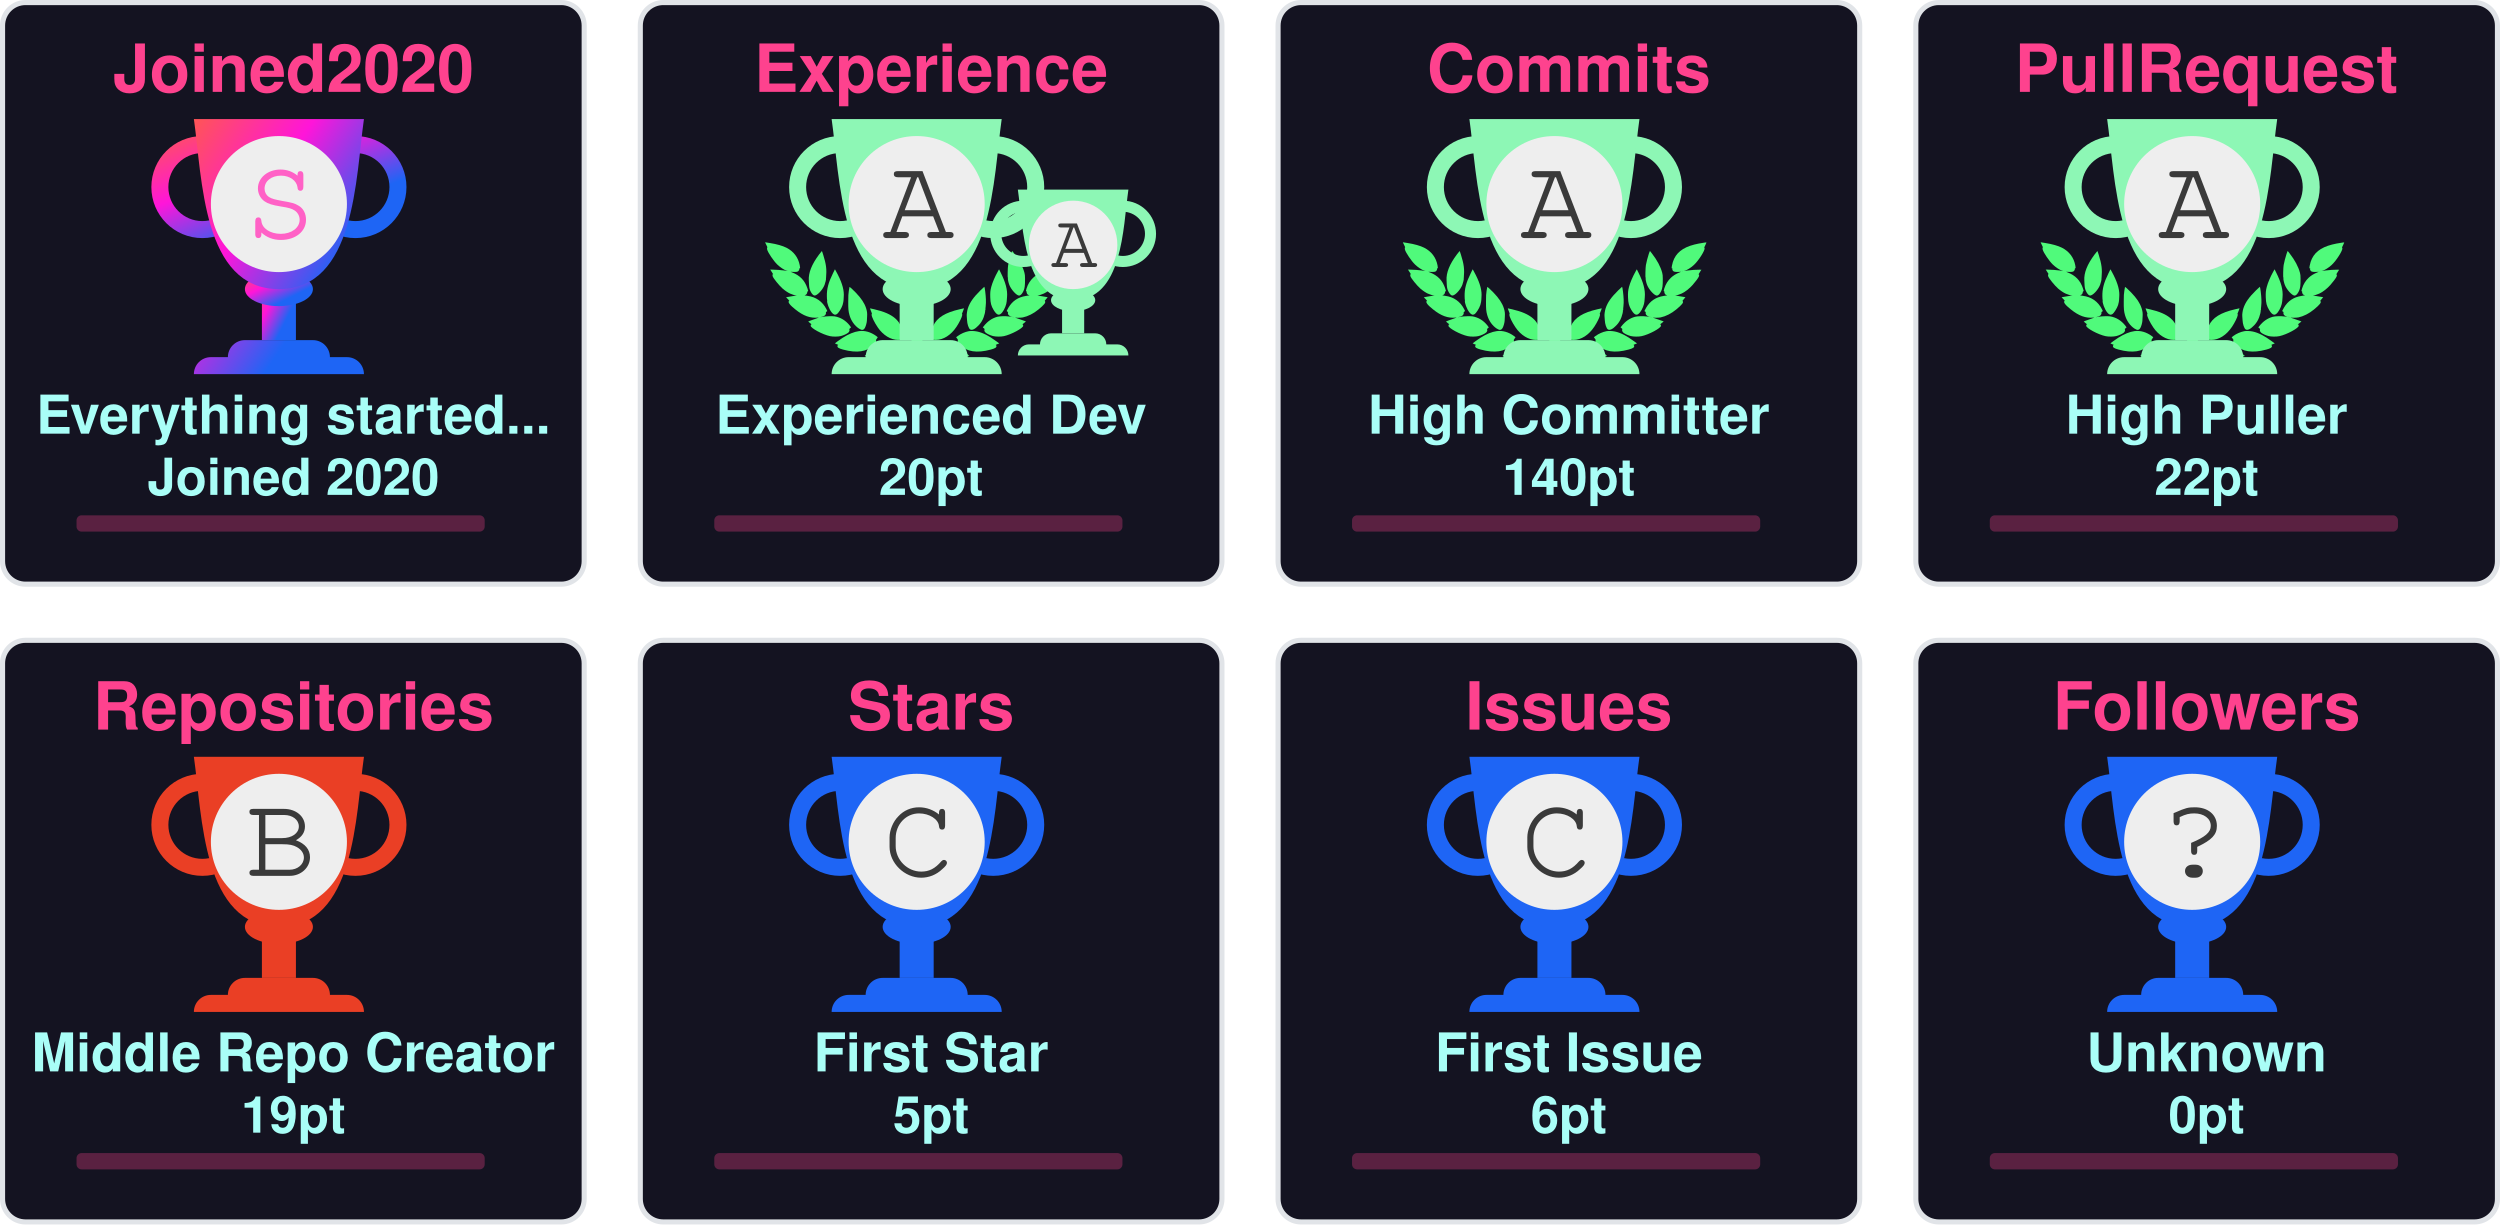
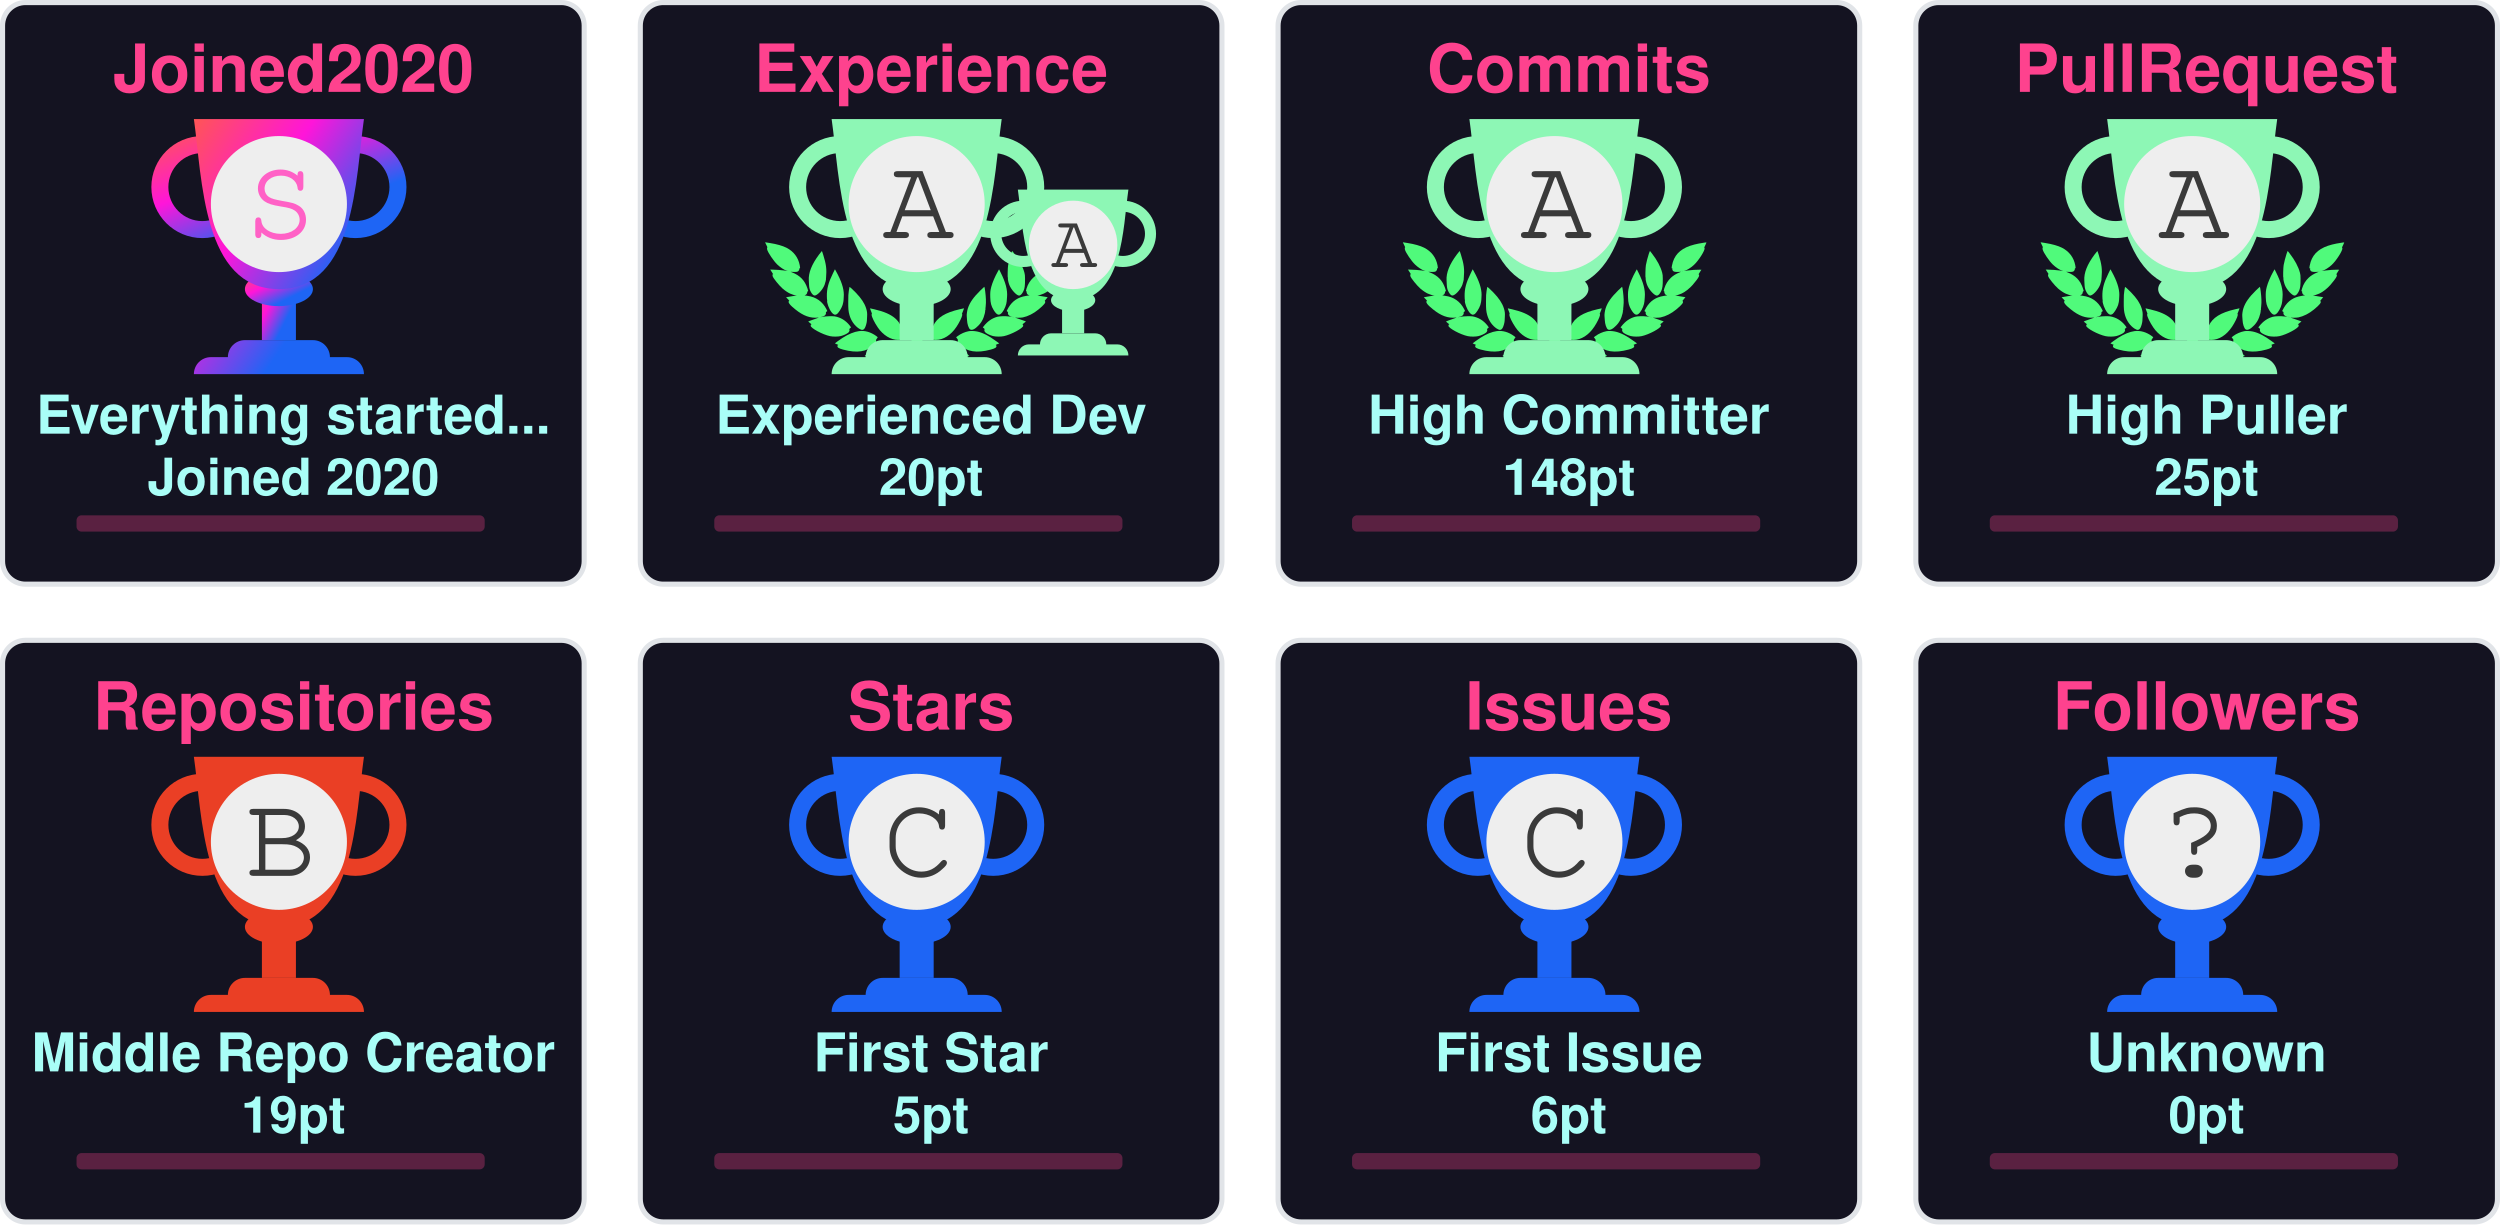
<svg xmlns="http://www.w3.org/2000/svg" width="490" height="240" viewBox="0 0 490 240" fill="none">
  <svg x="0" y="0" width="115" height="115" viewBox="0 0 115 115" fill="none">
    <rect x="0.5" y="0.5" rx="4.5" width="114" height="114" stroke="#e1e4e8" fill="#141321" stroke-opacity="1" fill-opacity="1" />
    <defs>
      <linearGradient id="SECRET" gradientTransform="rotate(45)">
        <stop offset="0%" stop-color="#ff5555" />
        <stop offset="50%" stop-color="#ff15d9" />
        <stop offset="100%" stop-color="#1E65F5" />
      </linearGradient>
    </defs>
    <svg x="28" y="20" width="100" height="100" viewBox="0 0 30 30" fill="url(#SECRET)">
      <path d="M7 10h2v4H7v-4z" />
      <path d="M10 11c0 .552-.895 1-2 1s-2-.448-2-1 .895-1 2-1 2 .448 2 1z" />
      <path fill-rule="evenodd" d="M12.5 3a2 2 0 1 0 0 4 2 2 0 0 0 0-4zm-3 2a3 3 0 1 1 6 0 3 3 0 0 1-6 0zm-6-2a2 2 0 1 0 0 4 2 2 0 0 0 0-4zm-3 2a3 3 0 1 1 6 0 3 3 0 0 1-6 0z" />
      <path d="M3 1h10c-.495 3.467-.5 10-5 10S3.495 4.467 3 1zm0 15a1 1 0 0 1 1-1h8a1 1 0 0 1 1 1H3zm2-1a1 1 0 0 1 1-1h4a1 1 0 0 1 1 1H5z" />
      <circle cx="8" cy="6" r="4" fill="#EEEEEE" />
      <text x="6" y="8" font-family="Courier, Monospace" font-size="7" fill="#ff61c6">S</text>
    </svg>
    <text x="50%" y="18" text-anchor="middle" font-family="Segoe UI,Helvetica,Arial,sans-serif,Apple Color Emoji,Segoe UI Emoji" font-weight="bold" font-size="13" fill="#fe428e">Joined2020</text>
    <text x="50%" y="85" text-anchor="middle" font-family="Segoe UI,Helvetica,Arial,sans-serif,Apple Color Emoji,Segoe UI Emoji" font-weight="bold" font-size="10.5" fill="#a9fef7">Everything started...</text>
    <text x="50%" y="97" text-anchor="middle" font-family="Segoe UI,Helvetica,Arial,sans-serif,Apple Color Emoji,Segoe UI Emoji" font-weight="bold" font-size="10" fill="#a9fef7">Joined 2020</text>
    <style>
    @keyframes Joined2020RankAnimation {
      from {
        width: 0px;
      }
      to {
        width: 80px;
      }
    }
    #Joined2020-rank-progress{
      animation: Joined2020RankAnimation 1s forwards ease-in-out;
    }
    </style>
    <rect x="15" y="101" rx="1" width="80" height="3.2" opacity="0.3" fill="#fe428e" />
    <rect id="Joined2020-rank-progress" x="15" y="101" rx="1" height="3.2" fill="#fe428e" />
  </svg>
  <svg x="125" y="0" width="115" height="115" viewBox="0 0 115 115" fill="none">
    <rect x="0.5" y="0.5" rx="4.5" width="114" height="114" stroke="#e1e4e8" fill="#141321" stroke-opacity="1" fill-opacity="1" />
    <svg width="90pt" height="90pt" viewBox="0 0 100 100" preserveAspectRatio="xMidYMid meet">
      <g transform="translate(20,60) scale(0.004,-0.004)" fill="#50fa7b" stroke="none">
        <path d="M200 5103 c0 -2 18 -40 41 -84 47 -95 62 -132 50 -125 -15 10 -18 -39 -6 -87 31 -121 265 -468 412 -608 124 -119 281 -222 383 -251 36 -10 49 -16 30 -13 -19 3 -78 12 -130 20 -117 17 -353 35 -477 35 l-93 0 53 -82 c72 -112 72 -112 59 -104 -18 11 -26 -41 -13 -84 25 -84 261 -376 404 -502 95 -83 222 -168 304 -205 98 -43 194 -73 242 -74 l46 -1 -45 -8 c-25 -5 -124 -21 -220 -36 -96 -15 -177 -29 -180 -31 -2 -2 0 -7 5 -11 27 -19 138 -144 123 -139 -18 6 -28 -10 -28 -47 0 -38 53 -108 141 -187 349 -313 631 -450 939 -453 63 0 131 2 150 7 19 4 -35 -17 -120 -46 -236 -82 -310 -110 -310 -117 0 -3 29 -28 65 -54 55 -40 102 -84 67 -62 -13 8 -32 -24 -32 -54 0 -99 486 -361 790 -426 125 -27 327 -25 444 4 113 28 261 98 309 145 39 40 56 92 38 124 -8 17 -4 24 29 49 22 16 40 32 40 36 0 4 -26 40 -58 80 -162 203 -368 328 -608 369 -89 15 -368 6 -474 -15 -131 -26 -147 -26 -59 -3 51 13 102 34 122 50 38 29 61 84 51 123 -5 18 1 26 25 39 17 8 31 19 31 23 0 4 -16 38 -35 75 -163 317 -424 501 -781 548 -113 15 -127 19 -91 30 51 14 84 58 89 118 1 20 9 33 20 37 23 7 23 6 -12 114 -108 329 -305 534 -640 662 -41 15 -59 25 -40 21 19 -5 82 -8 140 -8 81 0 113 4 142 18 39 20 73 76 65 107 -3 12 2 20 14 23 23 6 23 21 4 124 -61 320 -249 568 -544 718 -157 79 -394 147 -666 190 -88 13 -170 26 -182 29 -13 2 -23 2 -23 -1z" />
        <path d="M12550 5099 c-232 -36 -334 -55 -445 -84 -484 -122 -761 -346 -880 -712 -26 -79 -57 -242 -48 -255 2 -5 14 -8 26 -9 12 0 16 -3 10 -6 -17 -6 -16 -38 2 -72 25 -49 75 -66 200 -66 61 0 124 4 140 8 17 5 -13 -9 -66 -31 -136 -55 -250 -126 -341 -211 -128 -120 -217 -263 -272 -439 -32 -101 -32 -110 -3 -122 12 -5 17 -9 11 -9 -8 -1 -9 -12 -5 -34 15 -66 41 -95 94 -107 31 -7 31 -7 7 -12 -14 -3 -72 -13 -130 -22 -322 -51 -553 -206 -714 -479 -25 -42 -52 -92 -60 -111 -14 -33 -14 -33 23 -54 20 -12 31 -22 26 -22 -15 0 -17 -39 -4 -78 14 -42 76 -88 130 -97 22 -4 39 -9 36 -11 -2 -2 -55 3 -118 12 -154 22 -395 15 -494 -13 -216 -62 -391 -184 -545 -380 l-41 -52 40 -32 c34 -27 39 -35 30 -51 -17 -33 -1 -85 38 -125 48 -47 196 -117 309 -145 117 -29 319 -31 444 -4 300 64 790 328 790 425 0 29 -18 63 -31 56 -5 -4 -9 -4 -9 -2 0 3 34 29 75 59 41 29 75 56 75 59 0 3 -21 13 -47 22 -349 120 -422 146 -388 140 59 -12 241 -8 310 6 208 43 437 158 636 322 241 199 314 293 265 342 -13 12 -6 24 51 86 36 40 64 73 62 75 -4 2 -107 20 -359 60 -70 12 -77 14 -39 15 48 1 144 31 241 74 139 62 318 202 451 352 104 117 225 279 249 333 21 47 21 99 0 94 -16 -3 -10 9 58 116 l50 77 -72 3 c-91 4 -362 -14 -488 -33 -179 -26 -179 -26 -116 -9 93 26 244 120 365 230 193 174 467 605 443 696 -2 10 -8 15 -13 12 -12 -7 3 30 51 126 23 45 40 85 38 89 -2 4 -23 4 -48 0z m-933 -1185 c-3 -3 -12 -4 -19 -1 -8 3 -5 6 6 6 11 1 17 -2 13 -5z m-1290 -1860 c-3 -3 -12 -4 -19 -1 -8 3 -5 6 6 6 11 1 17 -2 13 -5z m40 -10 c-3 -3 -12 -4 -19 -1 -8 3 -5 6 6 6 11 1 17 -2 13 -5z" />
        <path d="M10242 4632 c-46 -140 -92 -319 -118 -457 -18 -94 -28 -519 -12 -509 4 3 5 -8 2 -25 -8 -40 21 -179 58 -274 75 -195 297 -437 400 -437 57 0 124 70 177 185 53 112 67 224 65 510 -1 120 -5 166 -23 233 -66 252 -206 515 -423 795 -39 51 -74 95 -77 99 -4 4 -26 -50 -49 -120z" />
        <path d="M2407 4612 c-305 -408 -443 -757 -422 -1067 3 -55 8 -140 10 -190 5 -113 30 -204 83 -293 44 -74 88 -118 128 -128 102 -26 339 218 422 433 34 87 67 235 58 258 -3 9 -1 39 5 68 5 28 10 117 10 197 1 155 -15 284 -57 455 -33 137 -117 405 -126 405 -5 0 -55 -62 -111 -138z" />
        <path d="M2970 3839 c-189 -385 -254 -632 -248 -941 2 -86 6 -151 10 -145 5 7 5 -2 2 -19 -19 -98 77 -354 181 -487 76 -96 141 -120 210 -77 70 43 195 240 239 375 20 63 46 197 40 207 -3 4 0 54 6 111 26 257 -51 553 -240 922 -42 83 -87 165 -98 184 l-21 35 -81 -165z" />
        <path d="M9711 3929 c-124 -219 -230 -466 -276 -642 -39 -151 -47 -234 -41 -426 7 -237 39 -357 136 -517 136 -225 233 -251 355 -97 94 121 171 313 181 453 2 36 8 111 13 167 26 288 -56 600 -266 1017 l-60 120 -42 -75z" />
        <path d="M3645 3278 c-2 -7 -14 -78 -27 -158 -19 -123 -22 -188 -23 -430 -2 -309 7 -401 50 -555 66 -232 204 -430 388 -552 120 -80 189 -70 245 34 36 69 74 205 78 283 1 30 5 109 9 175 9 135 -1 213 -41 339 -66 208 -198 406 -429 645 -147 152 -244 237 -250 219z" />
        <path d="M8994 3143 c-289 -284 -435 -492 -514 -732 -32 -100 -55 -261 -45 -330 3 -25 8 -91 10 -146 7 -168 66 -347 129 -387 77 -48 196 11 347 170 94 98 156 199 205 331 37 99 67 234 59 262 -4 11 -2 19 5 19 8 0 10 8 7 21 -3 11 1 77 10 147 10 89 13 172 9 277 -7 191 -48 515 -65 515 -3 0 -74 -66 -157 -147z" />
        <path d="M4501 2358 c52 -129 69 -179 59 -173 -6 4 -10 -12 -10 -42 0 -78 115 -313 252 -514 215 -317 529 -509 832 -509 124 0 166 27 180 112 1 11 8 23 15 27 10 7 11 27 2 98 -66 545 -401 836 -1164 1012 -97 23 -179 41 -182 41 -3 0 5 -24 16 -52z" />
        <path d="M8159 2375 c-609 -138 -940 -344 -1096 -683 -59 -127 -110 -377 -88 -429 5 -10 10 -29 12 -42 13 -75 59 -101 179 -101 316 0 625 196 854 543 110 165 222 395 228 465 3 40 2 53 -7 48 -11 -7 -3 15 53 153 28 68 31 81 19 80 -5 0 -74 -16 -154 -34z" />
        <path d="M4032 1479 c-193 -25 -435 -124 -667 -274 -108 -69 -314 -218 -315 -226 0 -4 28 -16 63 -29 66 -24 92 -40 65 -40 -10 0 -19 -12 -23 -30 -14 -65 45 -105 226 -154 572 -155 982 -93 1270 194 75 74 101 131 81 174 -9 21 -6 31 29 77 21 29 39 55 39 58 0 3 -25 24 -55 46 -229 167 -469 236 -713 204z" />
        <path d="M8513 1476 c-155 -30 -317 -101 -446 -196 l-67 -50 40 -54 c37 -49 40 -56 29 -80 -21 -46 4 -101 80 -176 288 -287 698 -349 1270 -194 180 49 240 89 226 153 -3 16 -14 31 -23 33 -9 2 18 18 61 35 l79 30 -126 92 c-304 223 -550 347 -780 395 -113 23 -257 28 -343 12z" />
        <path d="M6324 1249 c-48 -14 -120 -83 -139 -134 -13 -34 -16 -60 -11 -112 4 -37 6 -84 6 -103 -2 -95 62 -193 145 -220 138 -46 285 52 292 195 1 28 8 71 14 97 10 37 10 60 0 101 -31 139 -167 217 -307 176z" />
        <path d="M5255 1054 c-276 -46 -587 -227 -935 -541 l-54 -50 74 -23 c41 -13 67 -25 58 -27 -23 -6 -34 -48 -20 -78 16 -35 75 -61 188 -84 568 -115 968 -37 1250 243 69 69 110 130 114 171 5 42 0 66 -12 59 -12 -8 -12 -7 39 73 18 29 33 56 33 62 0 15 -49 46 -147 95 -207 104 -386 135 -588 100z" />
        <path d="M7249 1054 c-42 -7 -109 -25 -150 -40 -76 -27 -226 -101 -267 -133 l-24 -18 41 -66 c22 -37 36 -67 31 -67 -18 0 -11 -80 11 -121 11 -22 53 -73 92 -113 279 -282 682 -361 1251 -245 113 23 172 49 188 84 14 30 3 72 -20 77 -9 3 18 15 61 29 l78 24 -93 81 c-362 313 -622 460 -902 509 -106 18 -194 18 -297 -1z" />
      </g>
    </svg>
    <svg x="68" y="35" width="65" height="65" viewBox="0 0 30 30" fill="#8DF7B5">
      <path d="M7 10h2v4H7v-4z" />
      <path d="M10 11c0 .552-.895 1-2 1s-2-.448-2-1 .895-1 2-1 2 .448 2 1z" />
      <path fill-rule="evenodd" d="M12.5 3a2 2 0 1 0 0 4 2 2 0 0 0 0-4zm-3 2a3 3 0 1 1 6 0 3 3 0 0 1-6 0zm-6-2a2 2 0 1 0 0 4 2 2 0 0 0 0-4zm-3 2a3 3 0 1 1 6 0 3 3 0 0 1-6 0z" />
      <path d="M3 1h10c-.495 3.467-.5 10-5 10S3.495 4.467 3 1zm0 15a1 1 0 0 1 1-1h8a1 1 0 0 1 1 1H3zm2-1a1 1 0 0 1 1-1h4a1 1 0 0 1 1 1H5z" />
      <circle cx="8" cy="6" r="4" fill="#EEEEEE" />
      <text x="6" y="8" font-family="Courier, Monospace" font-size="7" fill="#3A3A3A">A</text>
    </svg>
    <defs>
      <linearGradient id="AA" gradientTransform="rotate(45)">
        <stop offset="0%" stop-color="#8DF7B5" />
        <stop offset="70%" stop-color="#8DF7B5" />
        <stop offset="100%" stop-color="#8DF7B5" />
      </linearGradient>
    </defs>
    <svg x="28" y="20" width="100" height="100" viewBox="0 0 30 30" fill="url(#AA)">
      <path d="M7 10h2v4H7v-4z" />
      <path d="M10 11c0 .552-.895 1-2 1s-2-.448-2-1 .895-1 2-1 2 .448 2 1z" />
      <path fill-rule="evenodd" d="M12.5 3a2 2 0 1 0 0 4 2 2 0 0 0 0-4zm-3 2a3 3 0 1 1 6 0 3 3 0 0 1-6 0zm-6-2a2 2 0 1 0 0 4 2 2 0 0 0 0-4zm-3 2a3 3 0 1 1 6 0 3 3 0 0 1-6 0z" />
      <path d="M3 1h10c-.495 3.467-.5 10-5 10S3.495 4.467 3 1zm0 15a1 1 0 0 1 1-1h8a1 1 0 0 1 1 1H3zm2-1a1 1 0 0 1 1-1h4a1 1 0 0 1 1 1H5z" />
      <circle cx="8" cy="6" r="4" fill="#EEEEEE" />
      <text x="6" y="8" font-family="Courier, Monospace" font-size="7" fill="#3A3A3A">A</text>
    </svg>
    <text x="50%" y="18" text-anchor="middle" font-family="Segoe UI,Helvetica,Arial,sans-serif,Apple Color Emoji,Segoe UI Emoji" font-weight="bold" font-size="13" fill="#fe428e">Experience</text>
    <text x="50%" y="85" text-anchor="middle" font-family="Segoe UI,Helvetica,Arial,sans-serif,Apple Color Emoji,Segoe UI Emoji" font-weight="bold" font-size="10.5" fill="#a9fef7">Experienced Dev</text>
    <text x="50%" y="97" text-anchor="middle" font-family="Segoe UI,Helvetica,Arial,sans-serif,Apple Color Emoji,Segoe UI Emoji" font-weight="bold" font-size="10" fill="#a9fef7">20pt</text>
    <style>
    @keyframes ExperienceRankAnimation {
      from {
        width: 0px;
      }
      to {
        width: 16px;
      }
    }
    #Experience-rank-progress{
      animation: ExperienceRankAnimation 1s forwards ease-in-out;
    }
    </style>
    <rect x="15" y="101" rx="1" width="80" height="3.2" opacity="0.3" fill="#fe428e" />
    <rect id="Experience-rank-progress" x="15" y="101" rx="1" height="3.2" fill="#fe428e" />
  </svg>
  <svg x="250" y="0" width="115" height="115" viewBox="0 0 115 115" fill="none">
    <rect x="0.5" y="0.5" rx="4.5" width="114" height="114" stroke="#e1e4e8" fill="#141321" stroke-opacity="1" fill-opacity="1" />
    <svg width="90pt" height="90pt" viewBox="0 0 100 100" preserveAspectRatio="xMidYMid meet">
      <g transform="translate(20,60) scale(0.004,-0.004)" fill="#50fa7b" stroke="none">
        <path d="M200 5103 c0 -2 18 -40 41 -84 47 -95 62 -132 50 -125 -15 10 -18 -39 -6 -87 31 -121 265 -468 412 -608 124 -119 281 -222 383 -251 36 -10 49 -16 30 -13 -19 3 -78 12 -130 20 -117 17 -353 35 -477 35 l-93 0 53 -82 c72 -112 72 -112 59 -104 -18 11 -26 -41 -13 -84 25 -84 261 -376 404 -502 95 -83 222 -168 304 -205 98 -43 194 -73 242 -74 l46 -1 -45 -8 c-25 -5 -124 -21 -220 -36 -96 -15 -177 -29 -180 -31 -2 -2 0 -7 5 -11 27 -19 138 -144 123 -139 -18 6 -28 -10 -28 -47 0 -38 53 -108 141 -187 349 -313 631 -450 939 -453 63 0 131 2 150 7 19 4 -35 -17 -120 -46 -236 -82 -310 -110 -310 -117 0 -3 29 -28 65 -54 55 -40 102 -84 67 -62 -13 8 -32 -24 -32 -54 0 -99 486 -361 790 -426 125 -27 327 -25 444 4 113 28 261 98 309 145 39 40 56 92 38 124 -8 17 -4 24 29 49 22 16 40 32 40 36 0 4 -26 40 -58 80 -162 203 -368 328 -608 369 -89 15 -368 6 -474 -15 -131 -26 -147 -26 -59 -3 51 13 102 34 122 50 38 29 61 84 51 123 -5 18 1 26 25 39 17 8 31 19 31 23 0 4 -16 38 -35 75 -163 317 -424 501 -781 548 -113 15 -127 19 -91 30 51 14 84 58 89 118 1 20 9 33 20 37 23 7 23 6 -12 114 -108 329 -305 534 -640 662 -41 15 -59 25 -40 21 19 -5 82 -8 140 -8 81 0 113 4 142 18 39 20 73 76 65 107 -3 12 2 20 14 23 23 6 23 21 4 124 -61 320 -249 568 -544 718 -157 79 -394 147 -666 190 -88 13 -170 26 -182 29 -13 2 -23 2 -23 -1z" />
        <path d="M12550 5099 c-232 -36 -334 -55 -445 -84 -484 -122 -761 -346 -880 -712 -26 -79 -57 -242 -48 -255 2 -5 14 -8 26 -9 12 0 16 -3 10 -6 -17 -6 -16 -38 2 -72 25 -49 75 -66 200 -66 61 0 124 4 140 8 17 5 -13 -9 -66 -31 -136 -55 -250 -126 -341 -211 -128 -120 -217 -263 -272 -439 -32 -101 -32 -110 -3 -122 12 -5 17 -9 11 -9 -8 -1 -9 -12 -5 -34 15 -66 41 -95 94 -107 31 -7 31 -7 7 -12 -14 -3 -72 -13 -130 -22 -322 -51 -553 -206 -714 -479 -25 -42 -52 -92 -60 -111 -14 -33 -14 -33 23 -54 20 -12 31 -22 26 -22 -15 0 -17 -39 -4 -78 14 -42 76 -88 130 -97 22 -4 39 -9 36 -11 -2 -2 -55 3 -118 12 -154 22 -395 15 -494 -13 -216 -62 -391 -184 -545 -380 l-41 -52 40 -32 c34 -27 39 -35 30 -51 -17 -33 -1 -85 38 -125 48 -47 196 -117 309 -145 117 -29 319 -31 444 -4 300 64 790 328 790 425 0 29 -18 63 -31 56 -5 -4 -9 -4 -9 -2 0 3 34 29 75 59 41 29 75 56 75 59 0 3 -21 13 -47 22 -349 120 -422 146 -388 140 59 -12 241 -8 310 6 208 43 437 158 636 322 241 199 314 293 265 342 -13 12 -6 24 51 86 36 40 64 73 62 75 -4 2 -107 20 -359 60 -70 12 -77 14 -39 15 48 1 144 31 241 74 139 62 318 202 451 352 104 117 225 279 249 333 21 47 21 99 0 94 -16 -3 -10 9 58 116 l50 77 -72 3 c-91 4 -362 -14 -488 -33 -179 -26 -179 -26 -116 -9 93 26 244 120 365 230 193 174 467 605 443 696 -2 10 -8 15 -13 12 -12 -7 3 30 51 126 23 45 40 85 38 89 -2 4 -23 4 -48 0z m-933 -1185 c-3 -3 -12 -4 -19 -1 -8 3 -5 6 6 6 11 1 17 -2 13 -5z m-1290 -1860 c-3 -3 -12 -4 -19 -1 -8 3 -5 6 6 6 11 1 17 -2 13 -5z m40 -10 c-3 -3 -12 -4 -19 -1 -8 3 -5 6 6 6 11 1 17 -2 13 -5z" />
        <path d="M10242 4632 c-46 -140 -92 -319 -118 -457 -18 -94 -28 -519 -12 -509 4 3 5 -8 2 -25 -8 -40 21 -179 58 -274 75 -195 297 -437 400 -437 57 0 124 70 177 185 53 112 67 224 65 510 -1 120 -5 166 -23 233 -66 252 -206 515 -423 795 -39 51 -74 95 -77 99 -4 4 -26 -50 -49 -120z" />
        <path d="M2407 4612 c-305 -408 -443 -757 -422 -1067 3 -55 8 -140 10 -190 5 -113 30 -204 83 -293 44 -74 88 -118 128 -128 102 -26 339 218 422 433 34 87 67 235 58 258 -3 9 -1 39 5 68 5 28 10 117 10 197 1 155 -15 284 -57 455 -33 137 -117 405 -126 405 -5 0 -55 -62 -111 -138z" />
        <path d="M2970 3839 c-189 -385 -254 -632 -248 -941 2 -86 6 -151 10 -145 5 7 5 -2 2 -19 -19 -98 77 -354 181 -487 76 -96 141 -120 210 -77 70 43 195 240 239 375 20 63 46 197 40 207 -3 4 0 54 6 111 26 257 -51 553 -240 922 -42 83 -87 165 -98 184 l-21 35 -81 -165z" />
        <path d="M9711 3929 c-124 -219 -230 -466 -276 -642 -39 -151 -47 -234 -41 -426 7 -237 39 -357 136 -517 136 -225 233 -251 355 -97 94 121 171 313 181 453 2 36 8 111 13 167 26 288 -56 600 -266 1017 l-60 120 -42 -75z" />
        <path d="M3645 3278 c-2 -7 -14 -78 -27 -158 -19 -123 -22 -188 -23 -430 -2 -309 7 -401 50 -555 66 -232 204 -430 388 -552 120 -80 189 -70 245 34 36 69 74 205 78 283 1 30 5 109 9 175 9 135 -1 213 -41 339 -66 208 -198 406 -429 645 -147 152 -244 237 -250 219z" />
        <path d="M8994 3143 c-289 -284 -435 -492 -514 -732 -32 -100 -55 -261 -45 -330 3 -25 8 -91 10 -146 7 -168 66 -347 129 -387 77 -48 196 11 347 170 94 98 156 199 205 331 37 99 67 234 59 262 -4 11 -2 19 5 19 8 0 10 8 7 21 -3 11 1 77 10 147 10 89 13 172 9 277 -7 191 -48 515 -65 515 -3 0 -74 -66 -157 -147z" />
        <path d="M4501 2358 c52 -129 69 -179 59 -173 -6 4 -10 -12 -10 -42 0 -78 115 -313 252 -514 215 -317 529 -509 832 -509 124 0 166 27 180 112 1 11 8 23 15 27 10 7 11 27 2 98 -66 545 -401 836 -1164 1012 -97 23 -179 41 -182 41 -3 0 5 -24 16 -52z" />
        <path d="M8159 2375 c-609 -138 -940 -344 -1096 -683 -59 -127 -110 -377 -88 -429 5 -10 10 -29 12 -42 13 -75 59 -101 179 -101 316 0 625 196 854 543 110 165 222 395 228 465 3 40 2 53 -7 48 -11 -7 -3 15 53 153 28 68 31 81 19 80 -5 0 -74 -16 -154 -34z" />
        <path d="M4032 1479 c-193 -25 -435 -124 -667 -274 -108 -69 -314 -218 -315 -226 0 -4 28 -16 63 -29 66 -24 92 -40 65 -40 -10 0 -19 -12 -23 -30 -14 -65 45 -105 226 -154 572 -155 982 -93 1270 194 75 74 101 131 81 174 -9 21 -6 31 29 77 21 29 39 55 39 58 0 3 -25 24 -55 46 -229 167 -469 236 -713 204z" />
        <path d="M8513 1476 c-155 -30 -317 -101 -446 -196 l-67 -50 40 -54 c37 -49 40 -56 29 -80 -21 -46 4 -101 80 -176 288 -287 698 -349 1270 -194 180 49 240 89 226 153 -3 16 -14 31 -23 33 -9 2 18 18 61 35 l79 30 -126 92 c-304 223 -550 347 -780 395 -113 23 -257 28 -343 12z" />
        <path d="M6324 1249 c-48 -14 -120 -83 -139 -134 -13 -34 -16 -60 -11 -112 4 -37 6 -84 6 -103 -2 -95 62 -193 145 -220 138 -46 285 52 292 195 1 28 8 71 14 97 10 37 10 60 0 101 -31 139 -167 217 -307 176z" />
        <path d="M5255 1054 c-276 -46 -587 -227 -935 -541 l-54 -50 74 -23 c41 -13 67 -25 58 -27 -23 -6 -34 -48 -20 -78 16 -35 75 -61 188 -84 568 -115 968 -37 1250 243 69 69 110 130 114 171 5 42 0 66 -12 59 -12 -8 -12 -7 39 73 18 29 33 56 33 62 0 15 -49 46 -147 95 -207 104 -386 135 -588 100z" />
        <path d="M7249 1054 c-42 -7 -109 -25 -150 -40 -76 -27 -226 -101 -267 -133 l-24 -18 41 -66 c22 -37 36 -67 31 -67 -18 0 -11 -80 11 -121 11 -22 53 -73 92 -113 279 -282 682 -361 1251 -245 113 23 172 49 188 84 14 30 3 72 -20 77 -9 3 18 15 61 29 l78 24 -93 81 c-362 313 -622 460 -902 509 -106 18 -194 18 -297 -1z" />
      </g>
    </svg>
    <defs>
      <linearGradient id="A" gradientTransform="rotate(45)">
        <stop offset="0%" stop-color="#8DF7B5" />
        <stop offset="70%" stop-color="#8DF7B5" />
        <stop offset="100%" stop-color="#8DF7B5" />
      </linearGradient>
    </defs>
    <svg x="28" y="20" width="100" height="100" viewBox="0 0 30 30" fill="url(#A)">
      <path d="M7 10h2v4H7v-4z" />
      <path d="M10 11c0 .552-.895 1-2 1s-2-.448-2-1 .895-1 2-1 2 .448 2 1z" />
      <path fill-rule="evenodd" d="M12.5 3a2 2 0 1 0 0 4 2 2 0 0 0 0-4zm-3 2a3 3 0 1 1 6 0 3 3 0 0 1-6 0zm-6-2a2 2 0 1 0 0 4 2 2 0 0 0 0-4zm-3 2a3 3 0 1 1 6 0 3 3 0 0 1-6 0z" />
      <path d="M3 1h10c-.495 3.467-.5 10-5 10S3.495 4.467 3 1zm0 15a1 1 0 0 1 1-1h8a1 1 0 0 1 1 1H3zm2-1a1 1 0 0 1 1-1h4a1 1 0 0 1 1 1H5z" />
      <circle cx="8" cy="6" r="4" fill="#EEEEEE" />
      <text x="6" y="8" font-family="Courier, Monospace" font-size="7" fill="#3A3A3A">A</text>
    </svg>
    <text x="50%" y="18" text-anchor="middle" font-family="Segoe UI,Helvetica,Arial,sans-serif,Apple Color Emoji,Segoe UI Emoji" font-weight="bold" font-size="13" fill="#fe428e">Commits</text>
    <text x="50%" y="85" text-anchor="middle" font-family="Segoe UI,Helvetica,Arial,sans-serif,Apple Color Emoji,Segoe UI Emoji" font-weight="bold" font-size="10.5" fill="#a9fef7">High Committer</text>
-     <text x="50%" y="97" text-anchor="middle" font-family="Segoe UI,Helvetica,Arial,sans-serif,Apple Color Emoji,Segoe UI Emoji" font-weight="bold" font-size="10" fill="#a9fef7">140pt</text>
+     <text x="50%" y="97" text-anchor="middle" font-family="Segoe UI,Helvetica,Arial,sans-serif,Apple Color Emoji,Segoe UI Emoji" font-weight="bold" font-size="10" fill="#a9fef7">148pt</text>
    <style>
    @keyframes CommitsRankAnimation {
      from {
        width: 0px;
      }
      to {
-         width: 32px;
+         width: 38.4px;
      }
    }
    #Commits-rank-progress{
      animation: CommitsRankAnimation 1s forwards ease-in-out;
    }
    </style>
    <rect x="15" y="101" rx="1" width="80" height="3.2" opacity="0.3" fill="#fe428e" />
    <rect id="Commits-rank-progress" x="15" y="101" rx="1" height="3.2" fill="#fe428e" />
  </svg>
  <svg x="375" y="0" width="115" height="115" viewBox="0 0 115 115" fill="none">
    <rect x="0.5" y="0.5" rx="4.5" width="114" height="114" stroke="#e1e4e8" fill="#141321" stroke-opacity="1" fill-opacity="1" />
    <svg width="90pt" height="90pt" viewBox="0 0 100 100" preserveAspectRatio="xMidYMid meet">
      <g transform="translate(20,60) scale(0.004,-0.004)" fill="#50fa7b" stroke="none">
        <path d="M200 5103 c0 -2 18 -40 41 -84 47 -95 62 -132 50 -125 -15 10 -18 -39 -6 -87 31 -121 265 -468 412 -608 124 -119 281 -222 383 -251 36 -10 49 -16 30 -13 -19 3 -78 12 -130 20 -117 17 -353 35 -477 35 l-93 0 53 -82 c72 -112 72 -112 59 -104 -18 11 -26 -41 -13 -84 25 -84 261 -376 404 -502 95 -83 222 -168 304 -205 98 -43 194 -73 242 -74 l46 -1 -45 -8 c-25 -5 -124 -21 -220 -36 -96 -15 -177 -29 -180 -31 -2 -2 0 -7 5 -11 27 -19 138 -144 123 -139 -18 6 -28 -10 -28 -47 0 -38 53 -108 141 -187 349 -313 631 -450 939 -453 63 0 131 2 150 7 19 4 -35 -17 -120 -46 -236 -82 -310 -110 -310 -117 0 -3 29 -28 65 -54 55 -40 102 -84 67 -62 -13 8 -32 -24 -32 -54 0 -99 486 -361 790 -426 125 -27 327 -25 444 4 113 28 261 98 309 145 39 40 56 92 38 124 -8 17 -4 24 29 49 22 16 40 32 40 36 0 4 -26 40 -58 80 -162 203 -368 328 -608 369 -89 15 -368 6 -474 -15 -131 -26 -147 -26 -59 -3 51 13 102 34 122 50 38 29 61 84 51 123 -5 18 1 26 25 39 17 8 31 19 31 23 0 4 -16 38 -35 75 -163 317 -424 501 -781 548 -113 15 -127 19 -91 30 51 14 84 58 89 118 1 20 9 33 20 37 23 7 23 6 -12 114 -108 329 -305 534 -640 662 -41 15 -59 25 -40 21 19 -5 82 -8 140 -8 81 0 113 4 142 18 39 20 73 76 65 107 -3 12 2 20 14 23 23 6 23 21 4 124 -61 320 -249 568 -544 718 -157 79 -394 147 -666 190 -88 13 -170 26 -182 29 -13 2 -23 2 -23 -1z" />
        <path d="M12550 5099 c-232 -36 -334 -55 -445 -84 -484 -122 -761 -346 -880 -712 -26 -79 -57 -242 -48 -255 2 -5 14 -8 26 -9 12 0 16 -3 10 -6 -17 -6 -16 -38 2 -72 25 -49 75 -66 200 -66 61 0 124 4 140 8 17 5 -13 -9 -66 -31 -136 -55 -250 -126 -341 -211 -128 -120 -217 -263 -272 -439 -32 -101 -32 -110 -3 -122 12 -5 17 -9 11 -9 -8 -1 -9 -12 -5 -34 15 -66 41 -95 94 -107 31 -7 31 -7 7 -12 -14 -3 -72 -13 -130 -22 -322 -51 -553 -206 -714 -479 -25 -42 -52 -92 -60 -111 -14 -33 -14 -33 23 -54 20 -12 31 -22 26 -22 -15 0 -17 -39 -4 -78 14 -42 76 -88 130 -97 22 -4 39 -9 36 -11 -2 -2 -55 3 -118 12 -154 22 -395 15 -494 -13 -216 -62 -391 -184 -545 -380 l-41 -52 40 -32 c34 -27 39 -35 30 -51 -17 -33 -1 -85 38 -125 48 -47 196 -117 309 -145 117 -29 319 -31 444 -4 300 64 790 328 790 425 0 29 -18 63 -31 56 -5 -4 -9 -4 -9 -2 0 3 34 29 75 59 41 29 75 56 75 59 0 3 -21 13 -47 22 -349 120 -422 146 -388 140 59 -12 241 -8 310 6 208 43 437 158 636 322 241 199 314 293 265 342 -13 12 -6 24 51 86 36 40 64 73 62 75 -4 2 -107 20 -359 60 -70 12 -77 14 -39 15 48 1 144 31 241 74 139 62 318 202 451 352 104 117 225 279 249 333 21 47 21 99 0 94 -16 -3 -10 9 58 116 l50 77 -72 3 c-91 4 -362 -14 -488 -33 -179 -26 -179 -26 -116 -9 93 26 244 120 365 230 193 174 467 605 443 696 -2 10 -8 15 -13 12 -12 -7 3 30 51 126 23 45 40 85 38 89 -2 4 -23 4 -48 0z m-933 -1185 c-3 -3 -12 -4 -19 -1 -8 3 -5 6 6 6 11 1 17 -2 13 -5z m-1290 -1860 c-3 -3 -12 -4 -19 -1 -8 3 -5 6 6 6 11 1 17 -2 13 -5z m40 -10 c-3 -3 -12 -4 -19 -1 -8 3 -5 6 6 6 11 1 17 -2 13 -5z" />
        <path d="M10242 4632 c-46 -140 -92 -319 -118 -457 -18 -94 -28 -519 -12 -509 4 3 5 -8 2 -25 -8 -40 21 -179 58 -274 75 -195 297 -437 400 -437 57 0 124 70 177 185 53 112 67 224 65 510 -1 120 -5 166 -23 233 -66 252 -206 515 -423 795 -39 51 -74 95 -77 99 -4 4 -26 -50 -49 -120z" />
        <path d="M2407 4612 c-305 -408 -443 -757 -422 -1067 3 -55 8 -140 10 -190 5 -113 30 -204 83 -293 44 -74 88 -118 128 -128 102 -26 339 218 422 433 34 87 67 235 58 258 -3 9 -1 39 5 68 5 28 10 117 10 197 1 155 -15 284 -57 455 -33 137 -117 405 -126 405 -5 0 -55 -62 -111 -138z" />
        <path d="M2970 3839 c-189 -385 -254 -632 -248 -941 2 -86 6 -151 10 -145 5 7 5 -2 2 -19 -19 -98 77 -354 181 -487 76 -96 141 -120 210 -77 70 43 195 240 239 375 20 63 46 197 40 207 -3 4 0 54 6 111 26 257 -51 553 -240 922 -42 83 -87 165 -98 184 l-21 35 -81 -165z" />
        <path d="M9711 3929 c-124 -219 -230 -466 -276 -642 -39 -151 -47 -234 -41 -426 7 -237 39 -357 136 -517 136 -225 233 -251 355 -97 94 121 171 313 181 453 2 36 8 111 13 167 26 288 -56 600 -266 1017 l-60 120 -42 -75z" />
        <path d="M3645 3278 c-2 -7 -14 -78 -27 -158 -19 -123 -22 -188 -23 -430 -2 -309 7 -401 50 -555 66 -232 204 -430 388 -552 120 -80 189 -70 245 34 36 69 74 205 78 283 1 30 5 109 9 175 9 135 -1 213 -41 339 -66 208 -198 406 -429 645 -147 152 -244 237 -250 219z" />
        <path d="M8994 3143 c-289 -284 -435 -492 -514 -732 -32 -100 -55 -261 -45 -330 3 -25 8 -91 10 -146 7 -168 66 -347 129 -387 77 -48 196 11 347 170 94 98 156 199 205 331 37 99 67 234 59 262 -4 11 -2 19 5 19 8 0 10 8 7 21 -3 11 1 77 10 147 10 89 13 172 9 277 -7 191 -48 515 -65 515 -3 0 -74 -66 -157 -147z" />
        <path d="M4501 2358 c52 -129 69 -179 59 -173 -6 4 -10 -12 -10 -42 0 -78 115 -313 252 -514 215 -317 529 -509 832 -509 124 0 166 27 180 112 1 11 8 23 15 27 10 7 11 27 2 98 -66 545 -401 836 -1164 1012 -97 23 -179 41 -182 41 -3 0 5 -24 16 -52z" />
        <path d="M8159 2375 c-609 -138 -940 -344 -1096 -683 -59 -127 -110 -377 -88 -429 5 -10 10 -29 12 -42 13 -75 59 -101 179 -101 316 0 625 196 854 543 110 165 222 395 228 465 3 40 2 53 -7 48 -11 -7 -3 15 53 153 28 68 31 81 19 80 -5 0 -74 -16 -154 -34z" />
        <path d="M4032 1479 c-193 -25 -435 -124 -667 -274 -108 -69 -314 -218 -315 -226 0 -4 28 -16 63 -29 66 -24 92 -40 65 -40 -10 0 -19 -12 -23 -30 -14 -65 45 -105 226 -154 572 -155 982 -93 1270 194 75 74 101 131 81 174 -9 21 -6 31 29 77 21 29 39 55 39 58 0 3 -25 24 -55 46 -229 167 -469 236 -713 204z" />
        <path d="M8513 1476 c-155 -30 -317 -101 -446 -196 l-67 -50 40 -54 c37 -49 40 -56 29 -80 -21 -46 4 -101 80 -176 288 -287 698 -349 1270 -194 180 49 240 89 226 153 -3 16 -14 31 -23 33 -9 2 18 18 61 35 l79 30 -126 92 c-304 223 -550 347 -780 395 -113 23 -257 28 -343 12z" />
        <path d="M6324 1249 c-48 -14 -120 -83 -139 -134 -13 -34 -16 -60 -11 -112 4 -37 6 -84 6 -103 -2 -95 62 -193 145 -220 138 -46 285 52 292 195 1 28 8 71 14 97 10 37 10 60 0 101 -31 139 -167 217 -307 176z" />
        <path d="M5255 1054 c-276 -46 -587 -227 -935 -541 l-54 -50 74 -23 c41 -13 67 -25 58 -27 -23 -6 -34 -48 -20 -78 16 -35 75 -61 188 -84 568 -115 968 -37 1250 243 69 69 110 130 114 171 5 42 0 66 -12 59 -12 -8 -12 -7 39 73 18 29 33 56 33 62 0 15 -49 46 -147 95 -207 104 -386 135 -588 100z" />
        <path d="M7249 1054 c-42 -7 -109 -25 -150 -40 -76 -27 -226 -101 -267 -133 l-24 -18 41 -66 c22 -37 36 -67 31 -67 -18 0 -11 -80 11 -121 11 -22 53 -73 92 -113 279 -282 682 -361 1251 -245 113 23 172 49 188 84 14 30 3 72 -20 77 -9 3 18 15 61 29 l78 24 -93 81 c-362 313 -622 460 -902 509 -106 18 -194 18 -297 -1z" />
      </g>
    </svg>
    <defs>
      <linearGradient id="A" gradientTransform="rotate(45)">
        <stop offset="0%" stop-color="#8DF7B5" />
        <stop offset="70%" stop-color="#8DF7B5" />
        <stop offset="100%" stop-color="#8DF7B5" />
      </linearGradient>
    </defs>
    <svg x="28" y="20" width="100" height="100" viewBox="0 0 30 30" fill="url(#A)">
      <path d="M7 10h2v4H7v-4z" />
      <path d="M10 11c0 .552-.895 1-2 1s-2-.448-2-1 .895-1 2-1 2 .448 2 1z" />
      <path fill-rule="evenodd" d="M12.5 3a2 2 0 1 0 0 4 2 2 0 0 0 0-4zm-3 2a3 3 0 1 1 6 0 3 3 0 0 1-6 0zm-6-2a2 2 0 1 0 0 4 2 2 0 0 0 0-4zm-3 2a3 3 0 1 1 6 0 3 3 0 0 1-6 0z" />
      <path d="M3 1h10c-.495 3.467-.5 10-5 10S3.495 4.467 3 1zm0 15a1 1 0 0 1 1-1h8a1 1 0 0 1 1 1H3zm2-1a1 1 0 0 1 1-1h4a1 1 0 0 1 1 1H5z" />
      <circle cx="8" cy="6" r="4" fill="#EEEEEE" />
      <text x="6" y="8" font-family="Courier, Monospace" font-size="7" fill="#3A3A3A">A</text>
    </svg>
    <text x="50%" y="18" text-anchor="middle" font-family="Segoe UI,Helvetica,Arial,sans-serif,Apple Color Emoji,Segoe UI Emoji" font-weight="bold" font-size="13" fill="#fe428e">PullRequest</text>
    <text x="50%" y="85" text-anchor="middle" font-family="Segoe UI,Helvetica,Arial,sans-serif,Apple Color Emoji,Segoe UI Emoji" font-weight="bold" font-size="10.5" fill="#a9fef7">High Puller</text>
-     <text x="50%" y="97" text-anchor="middle" font-family="Segoe UI,Helvetica,Arial,sans-serif,Apple Color Emoji,Segoe UI Emoji" font-weight="bold" font-size="10" fill="#a9fef7">22pt</text>
+     <text x="50%" y="97" text-anchor="middle" font-family="Segoe UI,Helvetica,Arial,sans-serif,Apple Color Emoji,Segoe UI Emoji" font-weight="bold" font-size="10" fill="#a9fef7">25pt</text>
    <style>
    @keyframes PullRequestRankAnimation {
      from {
        width: 0px;
      }
      to {
-         width: 5.333px;
+         width: 13.333px;
      }
    }
    #PullRequest-rank-progress{
      animation: PullRequestRankAnimation 1s forwards ease-in-out;
    }
    </style>
    <rect x="15" y="101" rx="1" width="80" height="3.2" opacity="0.3" fill="#fe428e" />
    <rect id="PullRequest-rank-progress" x="15" y="101" rx="1" height="3.2" fill="#fe428e" />
  </svg>
  <svg x="0" y="125" width="115" height="115" viewBox="0 0 115 115" fill="none">
    <rect x="0.5" y="0.5" rx="4.5" width="114" height="114" stroke="#e1e4e8" fill="#141321" stroke-opacity="1" fill-opacity="1" />
    <defs>
      <linearGradient id="B" gradientTransform="rotate(45)">
        <stop offset="0%" stop-color="#EA3F25" />
        <stop offset="70%" stop-color="#EA3F25" />
        <stop offset="100%" stop-color="#EA3F25" />
      </linearGradient>
    </defs>
    <svg x="28" y="20" width="100" height="100" viewBox="0 0 30 30" fill="url(#B)">
      <path d="M7 10h2v4H7v-4z" />
      <path d="M10 11c0 .552-.895 1-2 1s-2-.448-2-1 .895-1 2-1 2 .448 2 1z" />
      <path fill-rule="evenodd" d="M12.5 3a2 2 0 1 0 0 4 2 2 0 0 0 0-4zm-3 2a3 3 0 1 1 6 0 3 3 0 0 1-6 0zm-6-2a2 2 0 1 0 0 4 2 2 0 0 0 0-4zm-3 2a3 3 0 1 1 6 0 3 3 0 0 1-6 0z" />
      <path d="M3 1h10c-.495 3.467-.5 10-5 10S3.495 4.467 3 1zm0 15a1 1 0 0 1 1-1h8a1 1 0 0 1 1 1H3zm2-1a1 1 0 0 1 1-1h4a1 1 0 0 1 1 1H5z" />
      <circle cx="8" cy="6" r="4" fill="#EEEEEE" />
      <text x="6" y="8" font-family="Courier, Monospace" font-size="7" fill="#3A3A3A">B</text>
    </svg>
    <text x="50%" y="18" text-anchor="middle" font-family="Segoe UI,Helvetica,Arial,sans-serif,Apple Color Emoji,Segoe UI Emoji" font-weight="bold" font-size="13" fill="#fe428e">Repositories</text>
    <text x="50%" y="85" text-anchor="middle" font-family="Segoe UI,Helvetica,Arial,sans-serif,Apple Color Emoji,Segoe UI Emoji" font-weight="bold" font-size="10.5" fill="#a9fef7">Middle Repo Creator</text>
    <text x="50%" y="97" text-anchor="middle" font-family="Segoe UI,Helvetica,Arial,sans-serif,Apple Color Emoji,Segoe UI Emoji" font-weight="bold" font-size="10" fill="#a9fef7">19pt</text>
    <style>
    @keyframes RepositoriesRankAnimation {
      from {
        width: 0px;
      }
      to {
        width: 72px;
      }
    }
    #Repositories-rank-progress{
      animation: RepositoriesRankAnimation 1s forwards ease-in-out;
    }
    </style>
    <rect x="15" y="101" rx="1" width="80" height="3.2" opacity="0.3" fill="#fe428e" />
    <rect id="Repositories-rank-progress" x="15" y="101" rx="1" height="3.2" fill="#fe428e" />
  </svg>
  <svg x="125" y="125" width="115" height="115" viewBox="0 0 115 115" fill="none">
    <rect x="0.5" y="0.5" rx="4.5" width="114" height="114" stroke="#e1e4e8" fill="#141321" stroke-opacity="1" fill-opacity="1" />
    <defs>
      <linearGradient id="C" gradientTransform="rotate(45)">
        <stop offset="0%" stop-color="#1E65F5" />
        <stop offset="50%" stop-color="#1E65F5" />
        <stop offset="100%" stop-color="#1E65F5" />
      </linearGradient>
    </defs>
    <svg x="28" y="20" width="100" height="100" viewBox="0 0 30 30" fill="url(#C)">
      <path d="M7 10h2v4H7v-4z" />
      <path d="M10 11c0 .552-.895 1-2 1s-2-.448-2-1 .895-1 2-1 2 .448 2 1z" />
      <path fill-rule="evenodd" d="M12.5 3a2 2 0 1 0 0 4 2 2 0 0 0 0-4zm-3 2a3 3 0 1 1 6 0 3 3 0 0 1-6 0zm-6-2a2 2 0 1 0 0 4 2 2 0 0 0 0-4zm-3 2a3 3 0 1 1 6 0 3 3 0 0 1-6 0z" />
      <path d="M3 1h10c-.495 3.467-.5 10-5 10S3.495 4.467 3 1zm0 15a1 1 0 0 1 1-1h8a1 1 0 0 1 1 1H3zm2-1a1 1 0 0 1 1-1h4a1 1 0 0 1 1 1H5z" />
      <circle cx="8" cy="6" r="4" fill="#EEEEEE" />
      <text x="6" y="8" font-family="Courier, Monospace" font-size="7" fill="#3A3A3A">C</text>
    </svg>
    <text x="50%" y="18" text-anchor="middle" font-family="Segoe UI,Helvetica,Arial,sans-serif,Apple Color Emoji,Segoe UI Emoji" font-weight="bold" font-size="13" fill="#fe428e">Stars</text>
    <text x="50%" y="85" text-anchor="middle" font-family="Segoe UI,Helvetica,Arial,sans-serif,Apple Color Emoji,Segoe UI Emoji" font-weight="bold" font-size="10.5" fill="#a9fef7">First Star</text>
    <text x="50%" y="97" text-anchor="middle" font-family="Segoe UI,Helvetica,Arial,sans-serif,Apple Color Emoji,Segoe UI Emoji" font-weight="bold" font-size="10" fill="#a9fef7">5pt</text>
    <style>
    @keyframes StarsRankAnimation {
      from {
        width: 0px;
      }
      to {
        width: 35.556px;
      }
    }
    #Stars-rank-progress{
      animation: StarsRankAnimation 1s forwards ease-in-out;
    }
    </style>
    <rect x="15" y="101" rx="1" width="80" height="3.2" opacity="0.3" fill="#fe428e" />
    <rect id="Stars-rank-progress" x="15" y="101" rx="1" height="3.2" fill="#fe428e" />
  </svg>
  <svg x="250" y="125" width="115" height="115" viewBox="0 0 115 115" fill="none">
    <rect x="0.5" y="0.5" rx="4.5" width="114" height="114" stroke="#e1e4e8" fill="#141321" stroke-opacity="1" fill-opacity="1" />
    <defs>
      <linearGradient id="C" gradientTransform="rotate(45)">
        <stop offset="0%" stop-color="#1E65F5" />
        <stop offset="50%" stop-color="#1E65F5" />
        <stop offset="100%" stop-color="#1E65F5" />
      </linearGradient>
    </defs>
    <svg x="28" y="20" width="100" height="100" viewBox="0 0 30 30" fill="url(#C)">
      <path d="M7 10h2v4H7v-4z" />
      <path d="M10 11c0 .552-.895 1-2 1s-2-.448-2-1 .895-1 2-1 2 .448 2 1z" />
      <path fill-rule="evenodd" d="M12.5 3a2 2 0 1 0 0 4 2 2 0 0 0 0-4zm-3 2a3 3 0 1 1 6 0 3 3 0 0 1-6 0zm-6-2a2 2 0 1 0 0 4 2 2 0 0 0 0-4zm-3 2a3 3 0 1 1 6 0 3 3 0 0 1-6 0z" />
      <path d="M3 1h10c-.495 3.467-.5 10-5 10S3.495 4.467 3 1zm0 15a1 1 0 0 1 1-1h8a1 1 0 0 1 1 1H3zm2-1a1 1 0 0 1 1-1h4a1 1 0 0 1 1 1H5z" />
      <circle cx="8" cy="6" r="4" fill="#EEEEEE" />
      <text x="6" y="8" font-family="Courier, Monospace" font-size="7" fill="#3A3A3A">C</text>
    </svg>
    <text x="50%" y="18" text-anchor="middle" font-family="Segoe UI,Helvetica,Arial,sans-serif,Apple Color Emoji,Segoe UI Emoji" font-weight="bold" font-size="13" fill="#fe428e">Issues</text>
    <text x="50%" y="85" text-anchor="middle" font-family="Segoe UI,Helvetica,Arial,sans-serif,Apple Color Emoji,Segoe UI Emoji" font-weight="bold" font-size="10.5" fill="#a9fef7">First Issue</text>
    <text x="50%" y="97" text-anchor="middle" font-family="Segoe UI,Helvetica,Arial,sans-serif,Apple Color Emoji,Segoe UI Emoji" font-weight="bold" font-size="10" fill="#a9fef7">6pt</text>
    <style>
    @keyframes IssuesRankAnimation {
      from {
        width: 0px;
      }
      to {
        width: 44.444px;
      }
    }
    #Issues-rank-progress{
      animation: IssuesRankAnimation 1s forwards ease-in-out;
    }
    </style>
    <rect x="15" y="101" rx="1" width="80" height="3.2" opacity="0.3" fill="#fe428e" />
    <rect id="Issues-rank-progress" x="15" y="101" rx="1" height="3.2" fill="#fe428e" />
  </svg>
  <svg x="375" y="125" width="115" height="115" viewBox="0 0 115 115" fill="none">
    <rect x="0.5" y="0.5" rx="4.5" width="114" height="114" stroke="#e1e4e8" fill="#141321" stroke-opacity="1" fill-opacity="1" />
    <defs>
      <linearGradient id="?" gradientTransform="rotate(45)">
        <stop offset="0%" stop-color="#1E65F5" />
        <stop offset="50%" stop-color="#1E65F5" />
        <stop offset="100%" stop-color="#1E65F5" />
      </linearGradient>
    </defs>
    <svg x="28" y="20" width="100" height="100" viewBox="0 0 30 30" fill="url(#?)">
      <path d="M7 10h2v4H7v-4z" />
      <path d="M10 11c0 .552-.895 1-2 1s-2-.448-2-1 .895-1 2-1 2 .448 2 1z" />
      <path fill-rule="evenodd" d="M12.5 3a2 2 0 1 0 0 4 2 2 0 0 0 0-4zm-3 2a3 3 0 1 1 6 0 3 3 0 0 1-6 0zm-6-2a2 2 0 1 0 0 4 2 2 0 0 0 0-4zm-3 2a3 3 0 1 1 6 0 3 3 0 0 1-6 0z" />
      <path d="M3 1h10c-.495 3.467-.5 10-5 10S3.495 4.467 3 1zm0 15a1 1 0 0 1 1-1h8a1 1 0 0 1 1 1H3zm2-1a1 1 0 0 1 1-1h4a1 1 0 0 1 1 1H5z" />
      <circle cx="8" cy="6" r="4" fill="#EEEEEE" />
      <text x="6" y="8" font-family="Courier, Monospace" font-size="7" fill="#3A3A3A">?</text>
    </svg>
    <text x="50%" y="18" text-anchor="middle" font-family="Segoe UI,Helvetica,Arial,sans-serif,Apple Color Emoji,Segoe UI Emoji" font-weight="bold" font-size="13" fill="#fe428e">Followers</text>
    <text x="50%" y="85" text-anchor="middle" font-family="Segoe UI,Helvetica,Arial,sans-serif,Apple Color Emoji,Segoe UI Emoji" font-weight="bold" font-size="10.5" fill="#a9fef7">Unknown</text>
    <text x="50%" y="97" text-anchor="middle" font-family="Segoe UI,Helvetica,Arial,sans-serif,Apple Color Emoji,Segoe UI Emoji" font-weight="bold" font-size="10" fill="#a9fef7">0pt</text>
    <style>
    @keyframes FollowersRankAnimation {
      from {
        width: 0px;
      }
      to {
        width: 0px;
      }
    }
    #Followers-rank-progress{
      animation: FollowersRankAnimation 1s forwards ease-in-out;
    }
    </style>
    <rect x="15" y="101" rx="1" width="80" height="3.2" opacity="0.3" fill="#fe428e" />
    <rect id="Followers-rank-progress" x="15" y="101" rx="1" height="3.2" fill="#fe428e" />
  </svg>
  <svg x="0" y="250" width="115" height="115" viewBox="0 0 115 115" fill="none">
    <rect x="0.5" y="0.5" rx="4.5" width="114" height="114" stroke="#e1e4e8" fill="#141321" stroke-opacity="1" fill-opacity="1" />
    <defs>
      <linearGradient id="?" gradientTransform="rotate(45)">
        <stop offset="0%" stop-color="#1E65F5" />
        <stop offset="50%" stop-color="#1E65F5" />
        <stop offset="100%" stop-color="#1E65F5" />
      </linearGradient>
    </defs>
    <svg x="28" y="20" width="100" height="100" viewBox="0 0 30 30" fill="url(#?)">
      <path d="M7 10h2v4H7v-4z" />
      <path d="M10 11c0 .552-.895 1-2 1s-2-.448-2-1 .895-1 2-1 2 .448 2 1z" />
      <path fill-rule="evenodd" d="M12.5 3a2 2 0 1 0 0 4 2 2 0 0 0 0-4zm-3 2a3 3 0 1 1 6 0 3 3 0 0 1-6 0zm-6-2a2 2 0 1 0 0 4 2 2 0 0 0 0-4zm-3 2a3 3 0 1 1 6 0 3 3 0 0 1-6 0z" />
      <path d="M3 1h10c-.495 3.467-.5 10-5 10S3.495 4.467 3 1zm0 15a1 1 0 0 1 1-1h8a1 1 0 0 1 1 1H3zm2-1a1 1 0 0 1 1-1h4a1 1 0 0 1 1 1H5z" />
      <circle cx="8" cy="6" r="4" fill="#EEEEEE" />
      <text x="6" y="8" font-family="Courier, Monospace" font-size="7" fill="#3A3A3A">?</text>
    </svg>
    <text x="50%" y="18" text-anchor="middle" font-family="Segoe UI,Helvetica,Arial,sans-serif,Apple Color Emoji,Segoe UI Emoji" font-weight="bold" font-size="13" fill="#fe428e">Reviews</text>
    <text x="50%" y="85" text-anchor="middle" font-family="Segoe UI,Helvetica,Arial,sans-serif,Apple Color Emoji,Segoe UI Emoji" font-weight="bold" font-size="10.5" fill="#a9fef7">Unknown</text>
    <text x="50%" y="97" text-anchor="middle" font-family="Segoe UI,Helvetica,Arial,sans-serif,Apple Color Emoji,Segoe UI Emoji" font-weight="bold" font-size="10" fill="#a9fef7">0pt</text>
    <style>
    @keyframes ReviewsRankAnimation {
      from {
        width: 0px;
      }
      to {
        width: 0px;
      }
    }
    #Reviews-rank-progress{
      animation: ReviewsRankAnimation 1s forwards ease-in-out;
    }
    </style>
    <rect x="15" y="101" rx="1" width="80" height="3.2" opacity="0.3" fill="#fe428e" />
    <rect id="Reviews-rank-progress" x="15" y="101" rx="1" height="3.2" fill="#fe428e" />
  </svg>
</svg>
